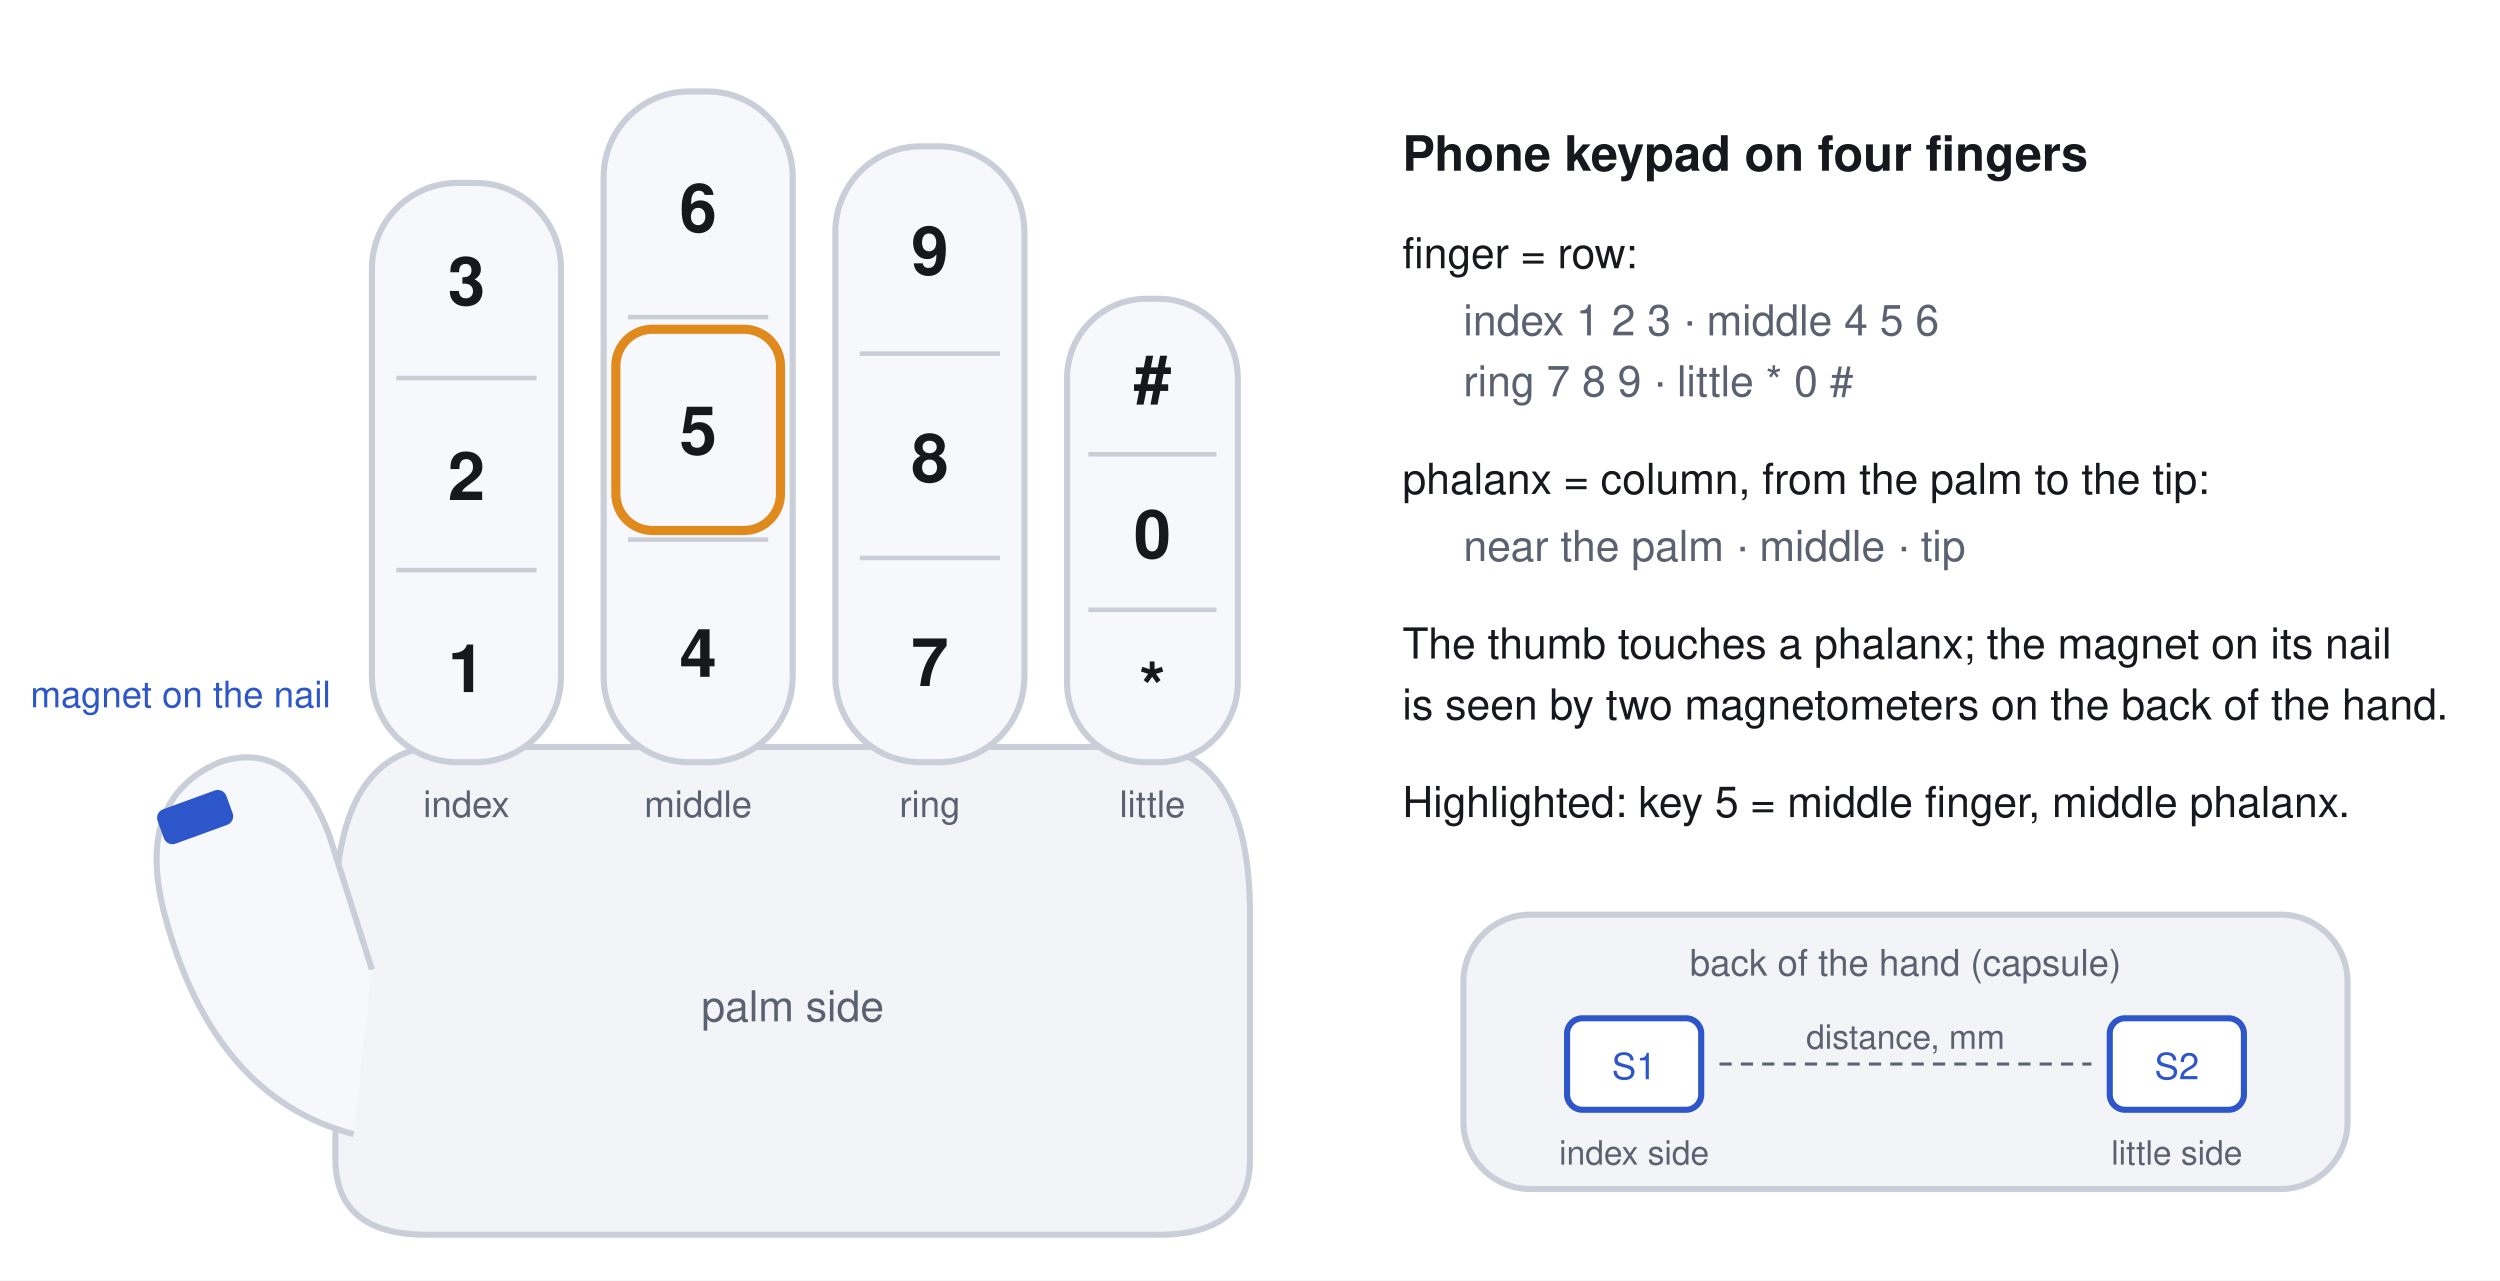
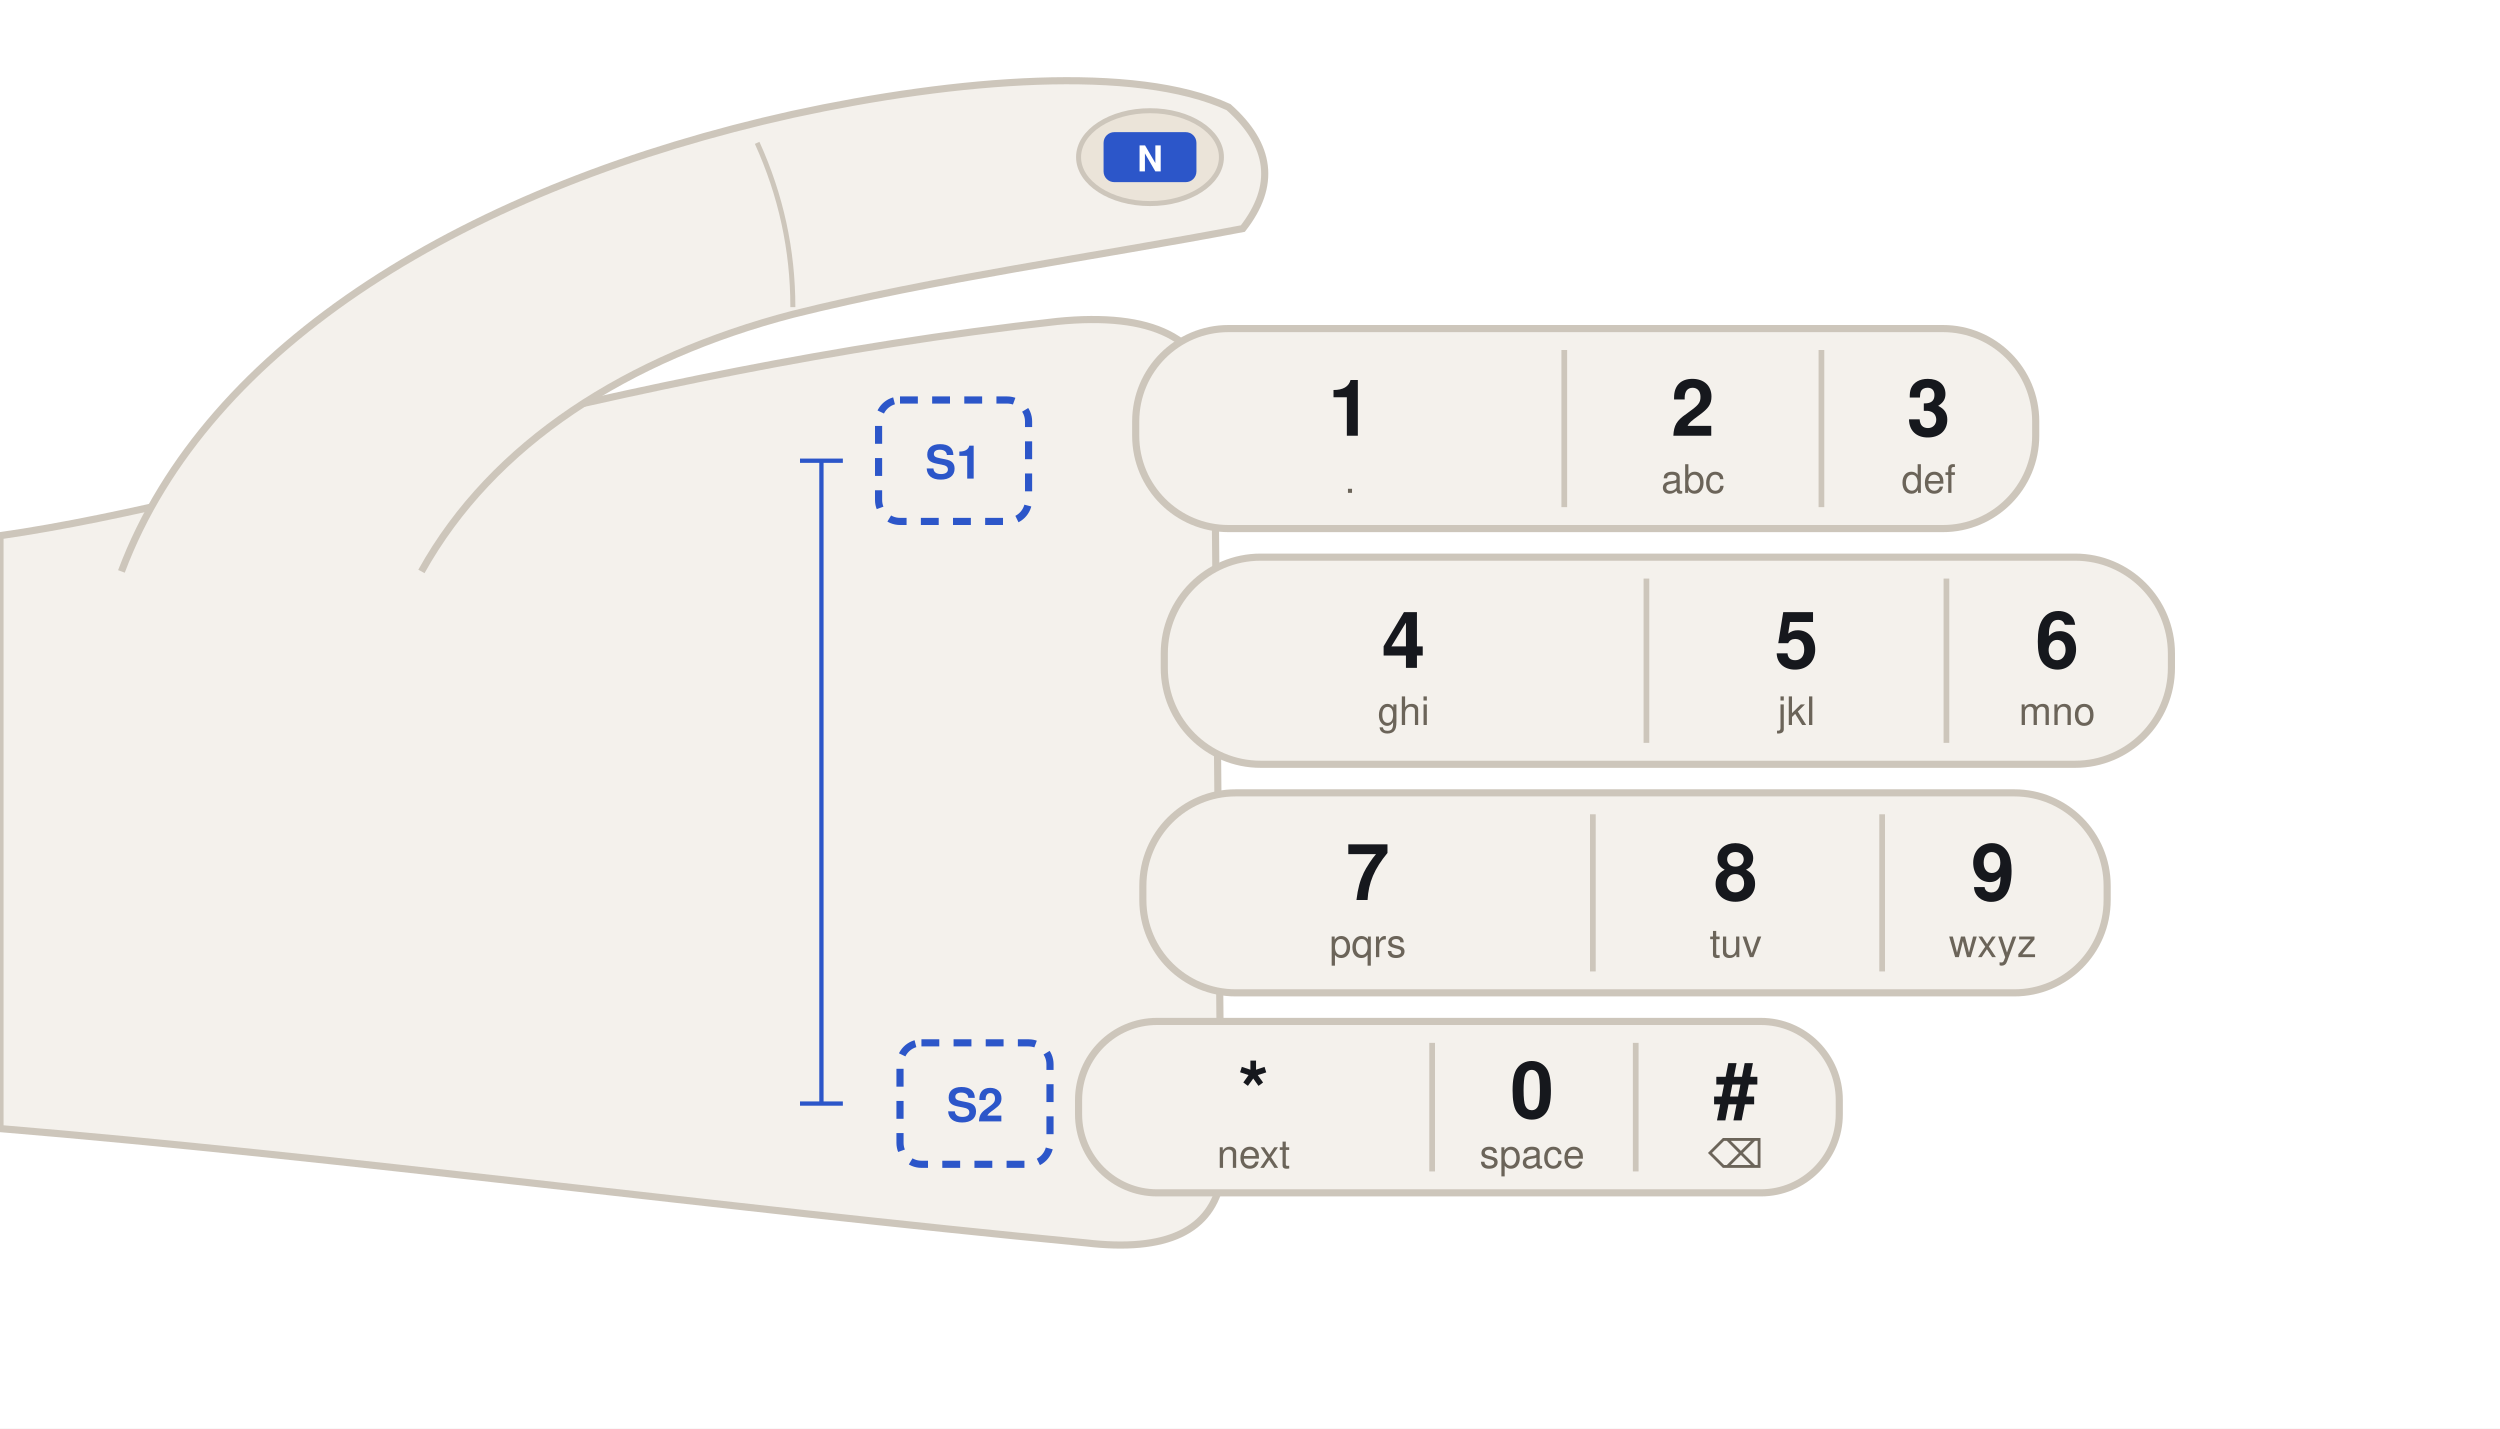
- <svg xmlns="http://www.w3.org/2000/svg" viewBox="0 0 820 420" width="820" height="420" font-family="Helvetica, Arial, sans-serif">
-   <rect width="820" height="420" fill="#ffffff" />
-   <g transform="translate(50 0)">
-     <path d="M60 300 Q60 250 90 245 L330 245 Q360 250 360 300 L360 380 Q360 405 330 405 L90 405 Q60 405 60 380 Z" fill="#f2f4f8" stroke="#c9ced8" stroke-width="2" />
-     <text x="210" y="335" text-anchor="middle" font-size="14" fill="#5b6170">palm side</text>
-     <g stroke="#c9ced8" stroke-width="2" fill="#f7f8fb">
-       <rect x="72" y="60" width="62" height="190" rx="28" />
-       <rect x="148" y="30" width="62" height="220" rx="28" />
-       <rect x="224" y="48" width="62" height="202" rx="28" />
-       <rect x="300" y="98" width="56" height="152" rx="26" />
+ <svg xmlns="http://www.w3.org/2000/svg" viewBox="0 0 700 400" width="700" height="400" font-family="Helvetica, Arial, sans-serif">
+   <rect width="700" height="400" fill="#ffffff" />
+   <path d="M0 150 C70 140 170 104 296 90 Q336 86 340 112 L342 330 Q338 352 304 348 C200 338 96 324 0 316 Z" fill="#f4f1ec" stroke="#cdc6bb" stroke-width="2" />
+   <g fill="#f4f1ec" stroke="#cdc6bb" stroke-width="2">
+     <rect x="318" y="92" width="252" height="56" rx="26" />
+     <rect x="326" y="156" width="282" height="58" rx="27" />
+     <rect x="320" y="222" width="270" height="56" rx="26" />
+     <rect x="302" y="286" width="213" height="48" rx="22" />
+   </g>
+   <g stroke="#cdc6bb" stroke-width="1.6">
+     <line x1="438" y1="98" x2="438" y2="142" />
+     <line x1="510" y1="98" x2="510" y2="142" />
+     <line x1="461" y1="162" x2="461" y2="208" />
+     <line x1="545" y1="162" x2="545" y2="208" />
+     <line x1="446" y1="228" x2="446" y2="272" />
+     <line x1="527" y1="228" x2="527" y2="272" />
+     <line x1="401" y1="292" x2="401" y2="328" />
+     <line x1="458" y1="292" x2="458" y2="328" />
+   </g>
+   <g text-anchor="middle" fill="#16181d">
+     <g font-size="22" font-weight="bold">
+       <text x="378" y="122">1</text>
+       <text x="474" y="122">2</text>
+       <text x="540" y="122">3</text>
+       <text x="393" y="187">4</text>
+       <text x="503" y="187">5</text>
+       <text x="576" y="187">6</text>
+       <text x="383" y="252">7</text>
+       <text x="486" y="252">8</text>
+       <text x="558" y="252">9</text>
+       <text x="351" y="313">*</text>
+       <text x="429" y="313">0</text>
+       <text x="486" y="313">#</text>
    </g>
-     <g stroke="#c9ced8" stroke-width="1.5">
-       <line x1="80" y1="187" x2="126" y2="187" />
-       <line x1="80" y1="124" x2="126" y2="124" />
-       <line x1="156" y1="177" x2="202" y2="177" />
-       <line x1="156" y1="104" x2="202" y2="104" />
-       <line x1="232" y1="183" x2="278" y2="183" />
-       <line x1="232" y1="116" x2="278" y2="116" />
-       <line x1="307" y1="200" x2="349" y2="200" />
-       <line x1="307" y1="149" x2="349" y2="149" />
+     <g font-size="11" fill="#6b6459">
+       <text x="378" y="138">.</text>
+       <text x="474" y="138">abc</text>
+       <text x="540" y="138">def</text>
+       <text x="393" y="203">ghi</text>
+       <text x="503" y="203">jkl</text>
+       <text x="576" y="203">mno</text>
+       <text x="383" y="268">pqrs</text>
+       <text x="486" y="268">tuv</text>
+       <text x="558" y="268">wxyz</text>
+       <text x="351" y="327">next</text>
+       <text x="429" y="327">space</text>
+       <text x="486" y="327">⌫</text>
    </g>
-     <g font-size="22" font-weight="bold" text-anchor="middle" fill="#16181d">
-       <text x="103" y="227">1</text>
-       <text x="103" y="164">2</text>
-       <text x="103" y="100">3</text>
-       <text x="179" y="222">4</text>
-       <text x="179" y="149">5</text>
-       <text x="179" y="76">6</text>
-       <text x="255" y="225">7</text>
-       <text x="255" y="158">8</text>
-       <text x="255" y="90">9</text>
-       <text x="328" y="233">*</text>
-       <text x="328" y="183">0</text>
-       <text x="328" y="132">#</text>
-     </g>
-     <rect x="152" y="108" width="54" height="66" rx="12" fill="none" stroke="#e08a1e" stroke-width="3" />
-     <g font-size="12" text-anchor="middle" fill="#5b6170">
-       <text x="103" y="268">index</text>
-       <text x="179" y="268">middle</text>
-       <text x="255" y="268">ring</text>
-       <text x="328" y="268">little</text>
-     </g>
-     <path d="M66 372 Q20 360 4 300 Q-6 262 22 250 Q46 242 58 274 L72 318" fill="#f7f8fb" stroke="#c9ced8" stroke-width="2" />
-     <rect x="2" y="262" width="24" height="12" rx="3" fill="#2c56c9" transform="rotate(-20 14 268)" />
-     <text x="-40" y="232" font-size="12" fill="#2c56c9">magnet on the nail</text>
  </g>
-   <g font-size="14" fill="#16181d" transform="translate(50 0)">
-     <text x="410" y="56" font-weight="bold" font-size="16">Phone keypad on four fingers</text>
-     <text x="410" y="88">finger = row:</text>
-     <text x="430" y="110" fill="#5b6170">index 1 2 3 · middle 4 5 6</text>
-     <text x="430" y="130" fill="#5b6170">ring 7 8 9 · little * 0 #</text>
-     <text x="410" y="162">phalanx = column, from the palm to the tip:</text>
-     <text x="430" y="184" fill="#5b6170">near the palm · middle · tip</text>
-     <text x="410" y="216">The thumb touches a phalanx; the magnet on its nail</text>
-     <text x="410" y="236">is seen by two magnetometers on the back of the hand.</text>
-     <text x="410" y="268">Highlighted: key 5 = middle finger, middle phalanx.</text>
+   <g fill="none" stroke="#2c56c9" stroke-width="2" stroke-dasharray="5 4">
+     <rect x="246" y="112" width="42" height="34" rx="6" />
+     <rect x="252" y="292" width="42" height="34" rx="6" />
  </g>
-   <g transform="translate(480 300)">
-     <rect x="0" y="0" width="290" height="90" rx="22" fill="#f2f4f8" stroke="#c9ced8" stroke-width="2" />
-     <text x="145" y="20" text-anchor="middle" font-size="12" fill="#5b6170">back of the hand (capsule)</text>
-     <rect x="34" y="34" width="44" height="30" rx="5" fill="#ffffff" stroke="#2c56c9" stroke-width="2" />
-     <text x="56" y="54" text-anchor="middle" font-size="12" fill="#2c56c9">S1</text>
-     <rect x="212" y="34" width="44" height="30" rx="5" fill="#ffffff" stroke="#2c56c9" stroke-width="2" />
-     <text x="234" y="54" text-anchor="middle" font-size="12" fill="#2c56c9">S2</text>
-     <line x1="84" y1="49" x2="206" y2="49" stroke="#5b6170" stroke-dasharray="4 3" />
-     <text x="145" y="44" text-anchor="middle" font-size="11" fill="#5b6170">distance, mm</text>
-     <text x="56" y="82" text-anchor="middle" font-size="11" fill="#5b6170">index side</text>
-     <text x="234" y="82" text-anchor="middle" font-size="11" fill="#5b6170">little side</text>
+   <g font-size="13" font-weight="bold" fill="#2c56c9" text-anchor="middle">
+     <text x="267" y="134">S1</text>
+     <text x="273" y="314">S2</text>
  </g>
+   <g stroke="#2c56c9" stroke-width="1.2">
+     <line x1="230" y1="129" x2="230" y2="309" />
+     <line x1="224" y1="129" x2="236" y2="129" />
+     <line x1="224" y1="309" x2="236" y2="309" />
+   </g>
+   <path d="M34 160 C58 96 132 52 222 32 C268 22 318 18 344 30 Q362 46 348 64 C306 72 262 78 222 88 C176 100 138 124 118 160 Z" fill="#f4f1ec" stroke="none" />
+   <path d="M34 160 C58 96 132 52 222 32 C268 22 318 18 344 30 Q362 46 348 64 C306 72 262 78 222 88 C176 100 138 124 118 160" fill="none" stroke="#cdc6bb" stroke-width="2" />
+   <path d="M212 40 Q222 62 222 86" fill="none" stroke="#cdc6bb" stroke-width="1.4" />
+   <ellipse cx="322" cy="44" rx="20" ry="13" fill="#ebe4d9" stroke="#cdc6bb" stroke-width="1.4" />
+   <rect x="309" y="37" width="26" height="14" rx="3" fill="#2c56c9" />
+   <text x="322" y="48" font-size="10" font-weight="bold" fill="#ffffff" text-anchor="middle">N</text>
</svg>
